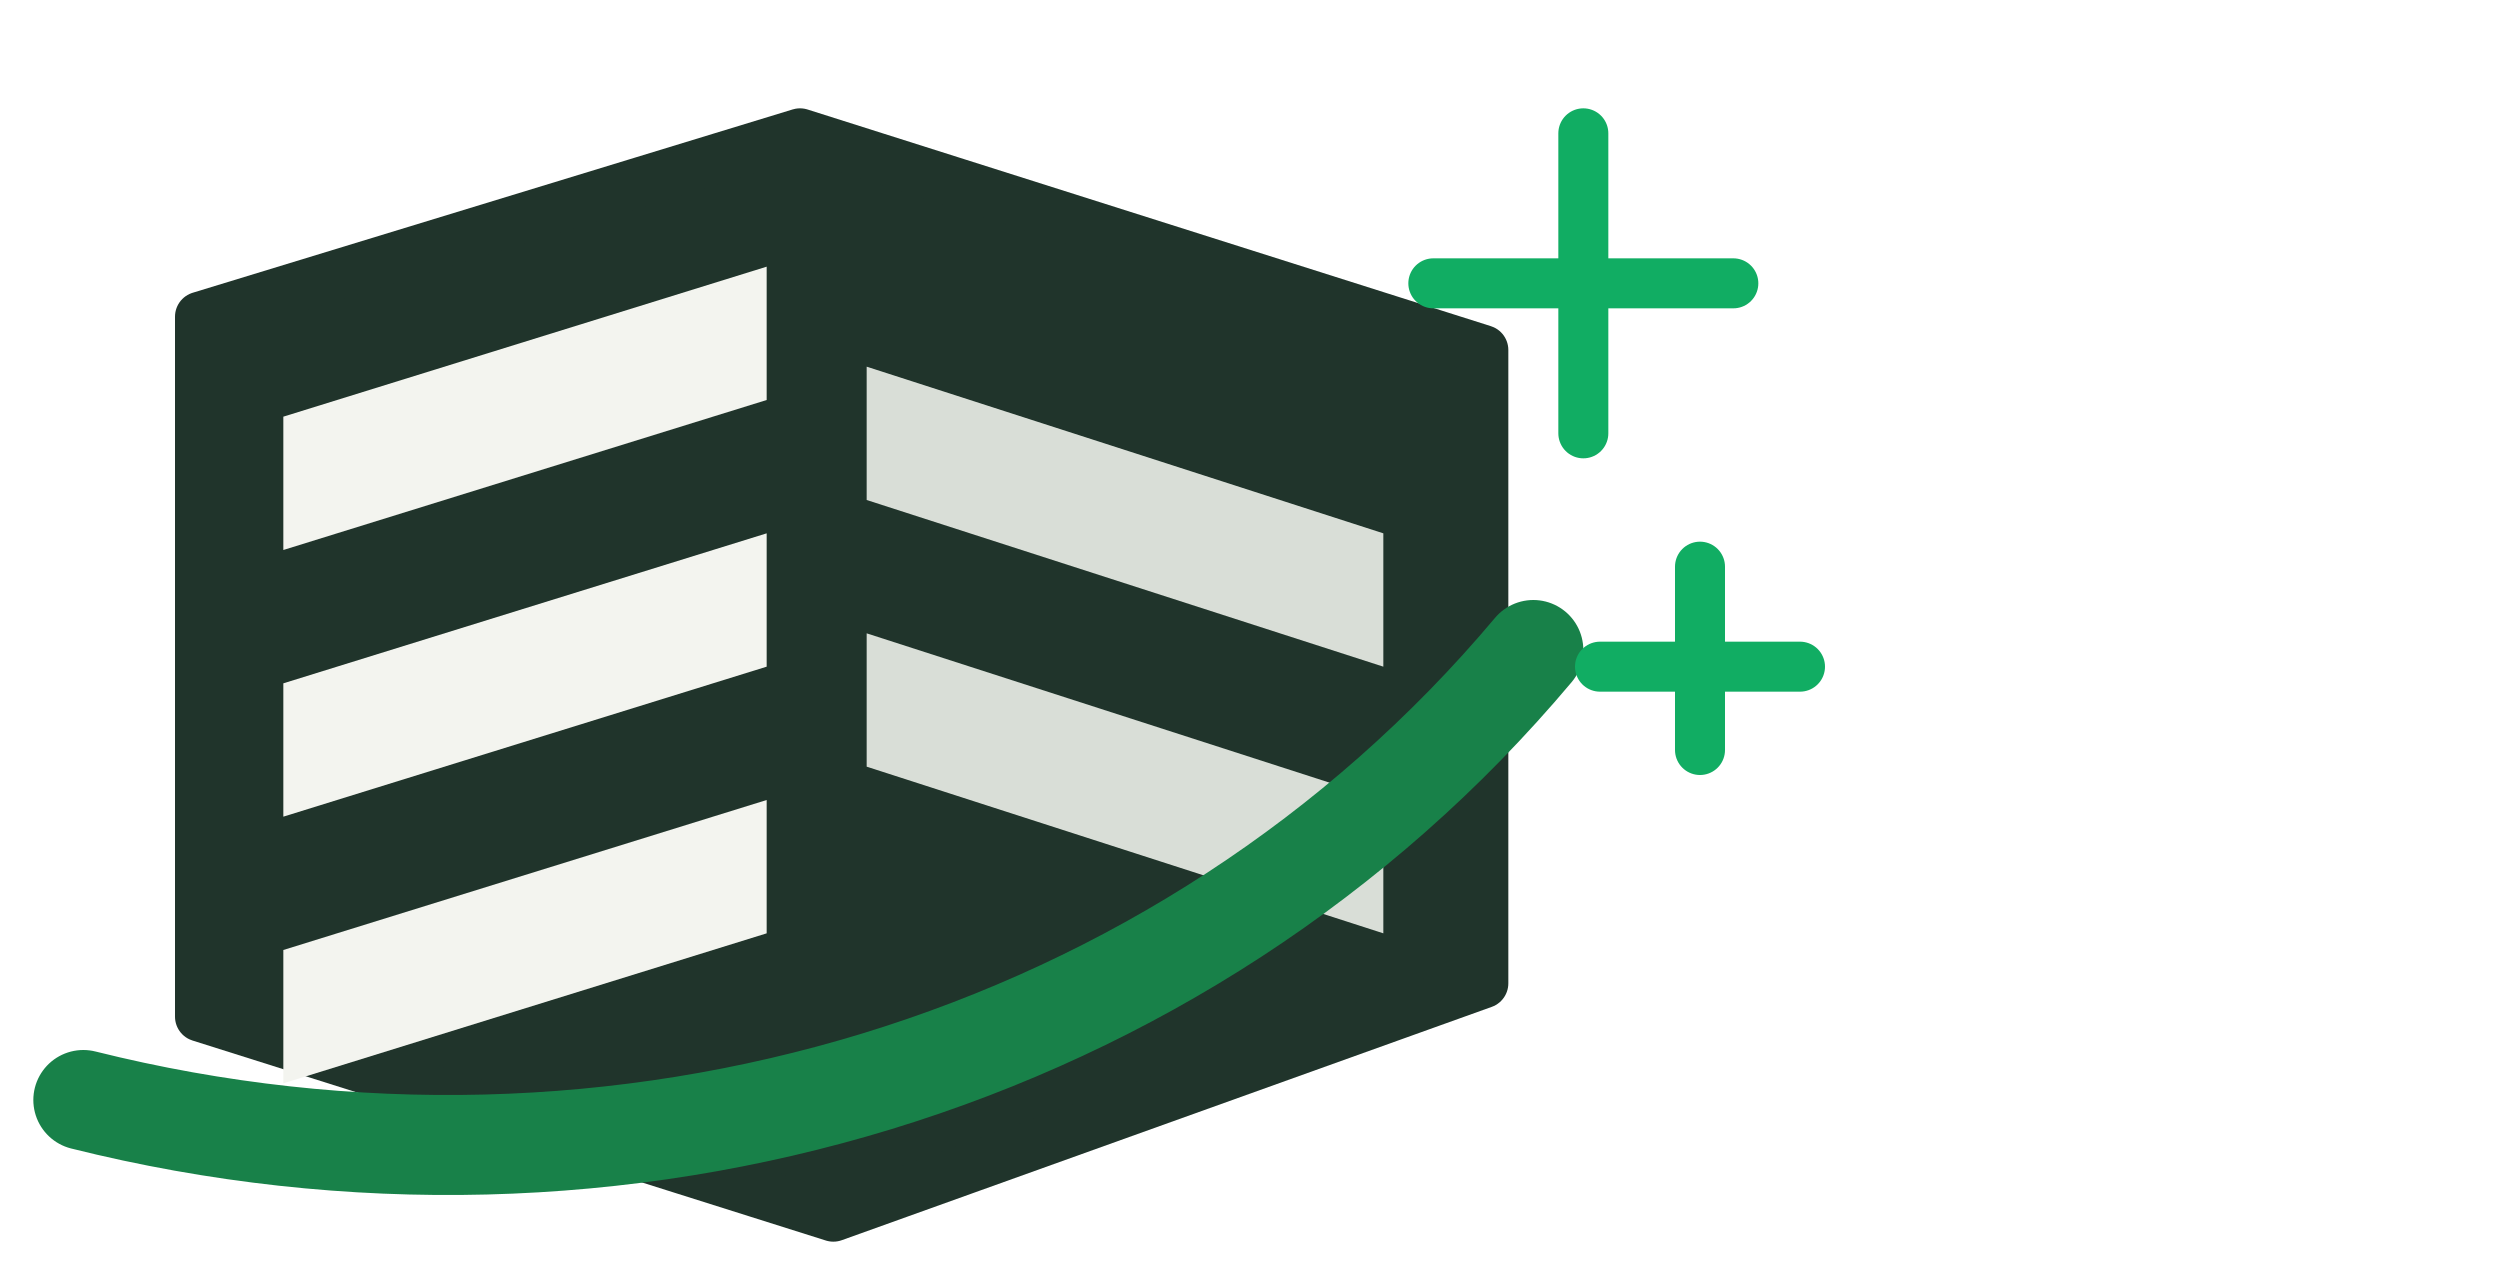
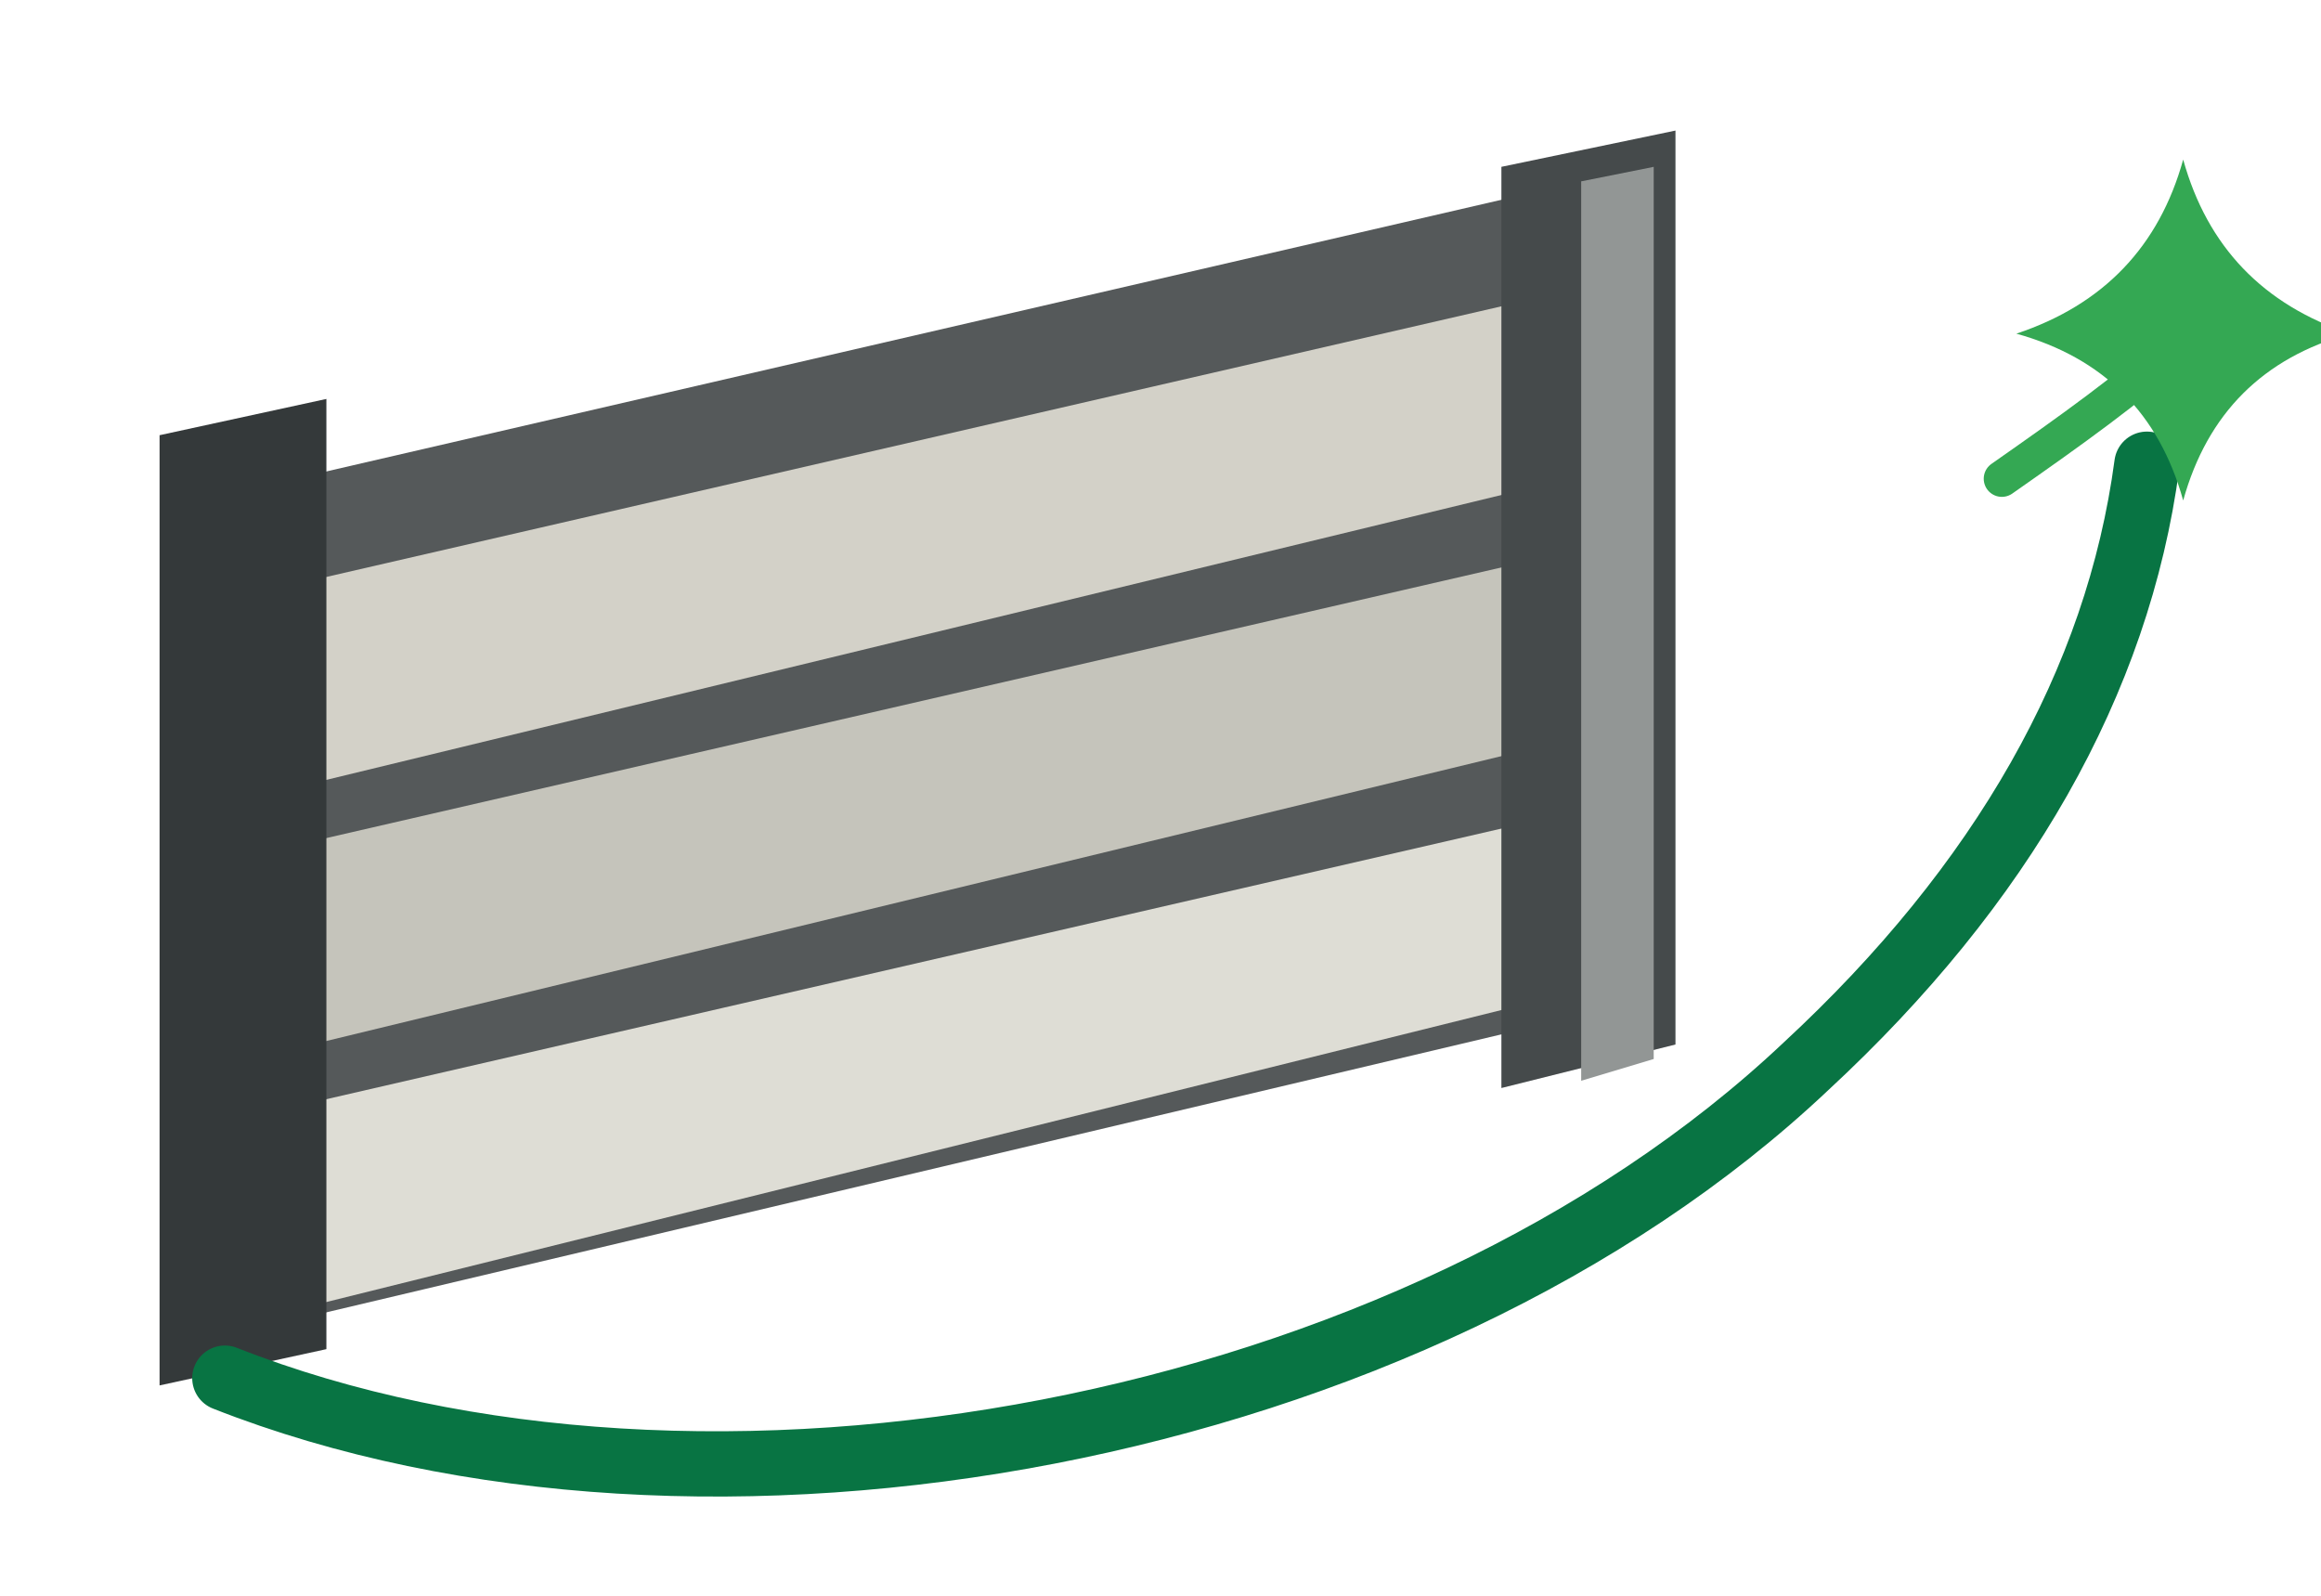
- <svg xmlns="http://www.w3.org/2000/svg" viewBox="0 0 150 76">
-   <g fill="none" stroke-linejoin="round">
-     <path d="M12 19 48 8l41 13v38L50 73 12 61Z" fill="#20342b" stroke="#20342b" stroke-width="3" />
-     <path d="m17 25 29-9v8l-29 9zm0 16 29-9v8l-29 9zm0 16 29-9v8l-29 9z" fill="#f3f4ef" />
-     <path d="m52 22 31 10v8L52 30zm0 16 31 10v8L52 46z" fill="#d9ded7" />
-     <path d="M5 66c32 8 66-2 87-27" stroke="#188149" stroke-width="6" stroke-linecap="round" />
-     <path d="M95 8v18M86 17h18M102 34v11m-6-5h12" stroke="#11ad63" stroke-width="3" stroke-linecap="round" />
+ <svg xmlns="http://www.w3.org/2000/svg" viewBox="0 0 320 220" role="img" aria-labelledby="title">
+   <g stroke-linejoin="round" stroke-linecap="round">
+     <path d="M32 68 218 25v115L32 184Z" fill="#55595a" />
+     <path d="M43 80 208 42v26L43 108Z" fill="#d3d1c8" />
+     <path d="M43 116 208 78v26L43 144Z" fill="#c5c4bb" />
+     <path d="M43 152 208 114v25L43 180Z" fill="#deddd5" />
+     <path d="M22 60 45 55v131l-23 5Z" fill="#34393a" />
+     <path d="m207 23 24-5v126l-24 6Z" fill="#454a4b" />
+     <path d="m218 25 10-2v123l-10 3Z" fill="#929695" />
+     <path d="M31 190c66 26 164 8 218-43 27-25 43-53 47-83" fill="none" stroke="#087443" stroke-width="9" />
+     <path d="M276 66c10-7 17-12 25-19" fill="none" stroke="#34a853" stroke-width="5" />
+     <path d="M301 22q5 18 23 24-18 5-23 23-5-18-23-23 18-6 23-24Z" fill="#34a853" stroke="none" />
  </g>
</svg>
